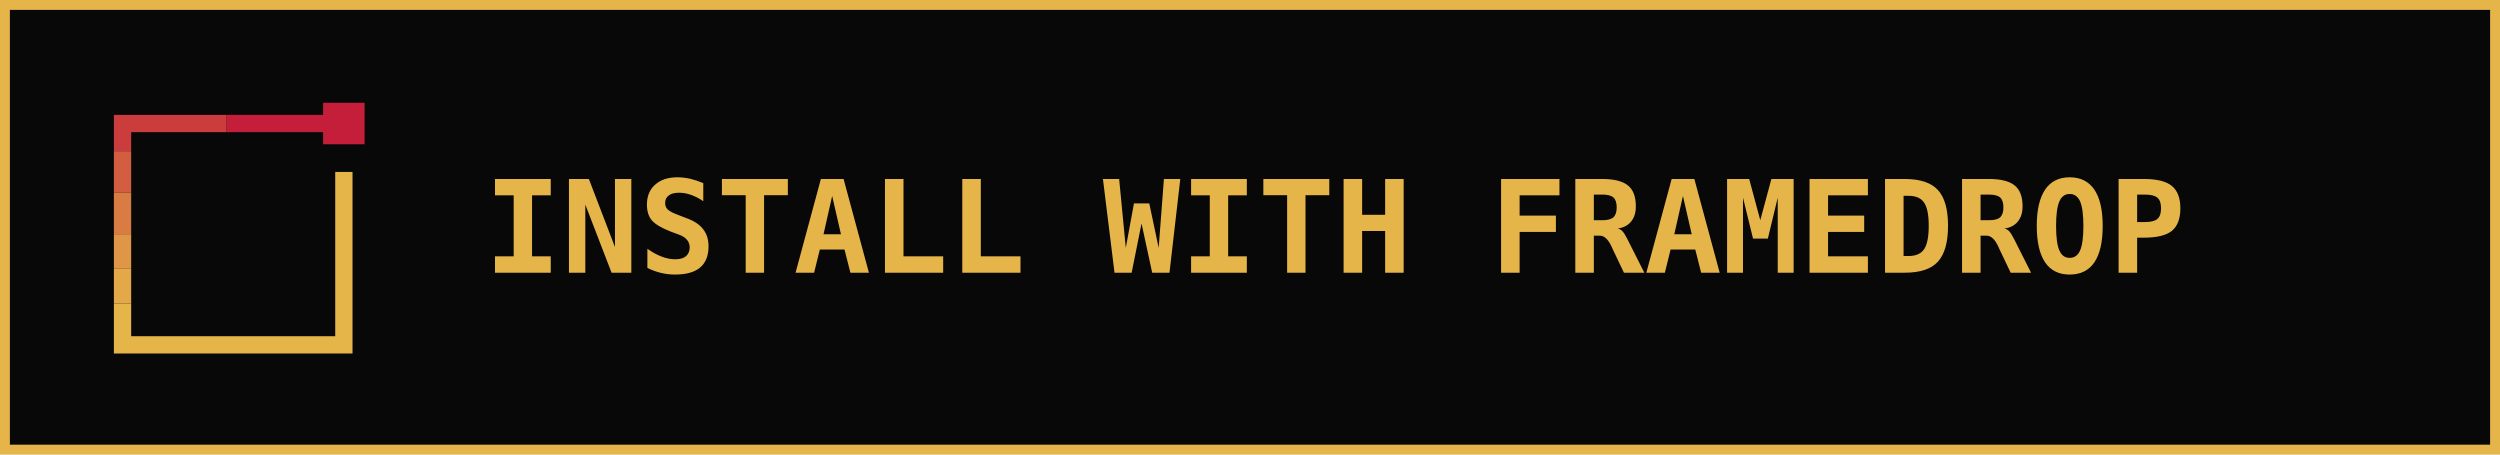
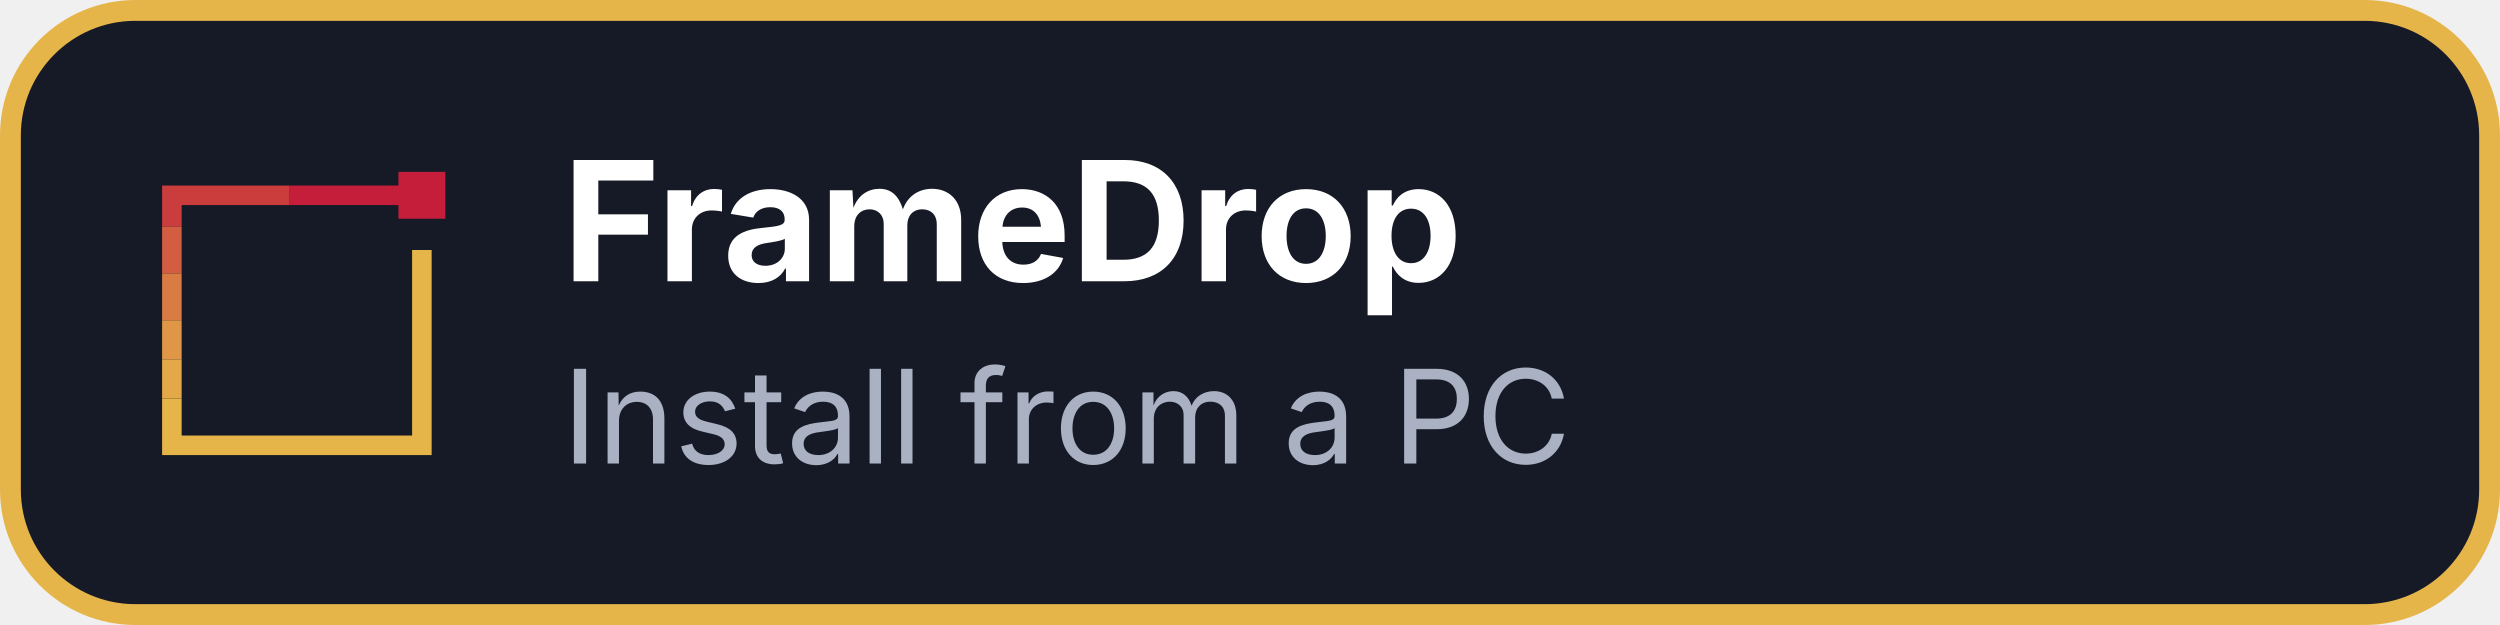
- <svg xmlns="http://www.w3.org/2000/svg" viewBox="0 0 253 46" width="253" height="46">
-   <rect x="0.5" y="0.5" width="252" height="45" fill="#080809" stroke="#e6b54a" />
-   <svg x="11" y="9" width="28" height="28" viewBox="24 11 40 40" fill="none">
+ <svg xmlns="http://www.w3.org/2000/svg" viewBox="0 0 240 60" width="240" height="60">
+   <rect x="1" y="1" width="238" height="58" rx="12" fill="#161A26" stroke="#E6B54A" stroke-width="2" />
+   <svg x="15" y="15" width="30" height="30" viewBox="24 11 40 40" fill="none">
    <path d="M58 23V48H26V42" stroke="#e6b54a" stroke-width="2.5" stroke-linejoin="miter" />
    <path d="M56 16H41" stroke="#c41e3a" stroke-width="2.5" />
    <path d="M41 16H26V20" stroke="#cb3c3d" stroke-width="2.5" stroke-linejoin="miter" />
    <path d="M26 20V26" stroke="#d25d41" stroke-width="2.5" />
    <path d="M26 26V32" stroke="#d97c44" stroke-width="2.5" />
    <path d="M26 32V37" stroke="#df9747" stroke-width="2.5" />
    <path d="M26 37V42" stroke="#e3a949" stroke-width="2.5" />
    <rect x="55" y="13" width="6" height="6" fill="#c41e3a" />
  </svg>
-   <text x="49" y="27.6" fill="#e6b54a" font-size="13" font-weight="600" textLength="188" lengthAdjust="spacing" font-family="'JetBrains Mono', 'DejaVu Sans Mono', Consolas, Menlo, ui-monospace, monospace">INSTALL WITH FRAMEDROP</text>
+   <g font-family="Inter, 'Segoe UI', 'Noto Sans', 'DejaVu Sans', Helvetica, Arial, sans-serif">
+     <text x="54" y="27" fill="#FFFFFF" font-size="16" font-weight="700">FrameDrop</text>
+     <text x="54" y="44.5" fill="#A9B1C3" font-size="12.5">Install from a PC</text>
+   </g>
</svg>
